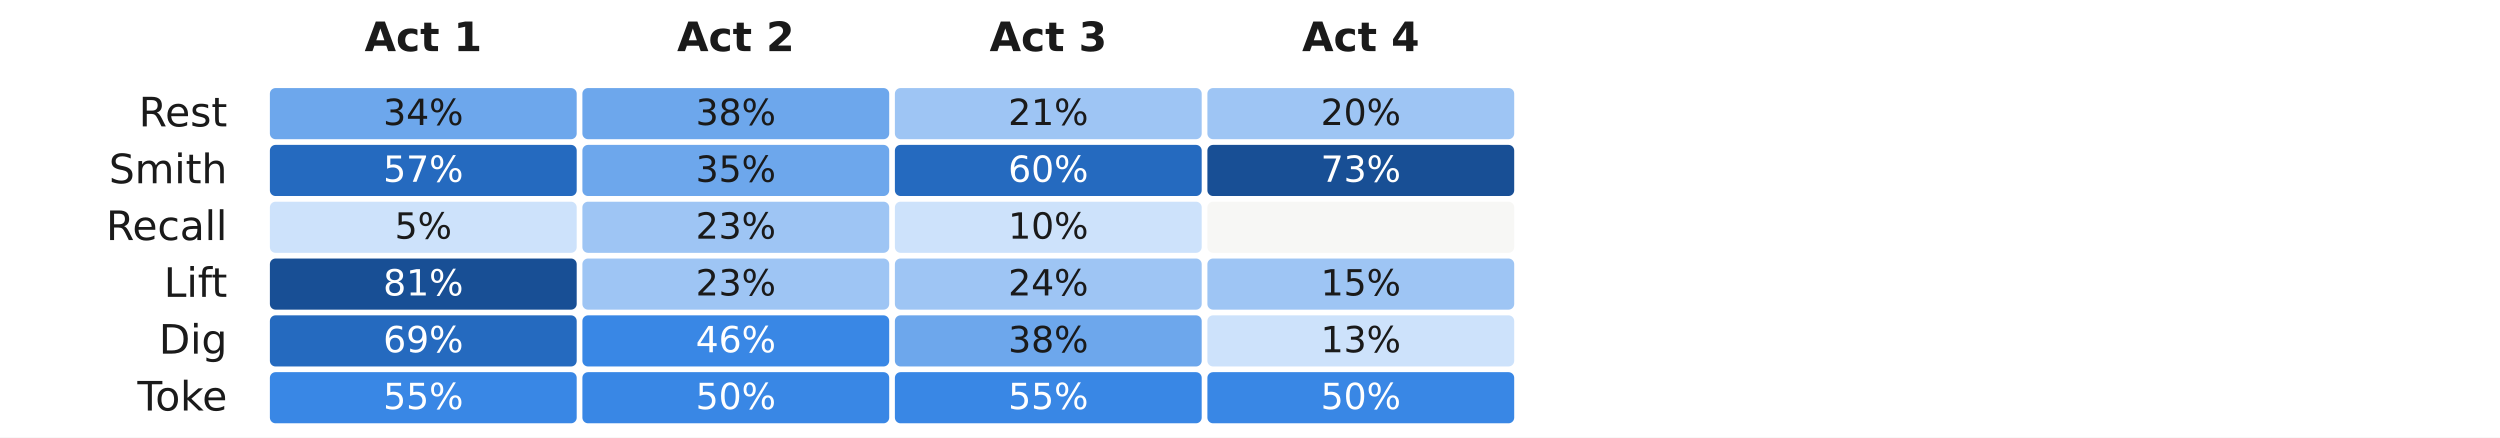
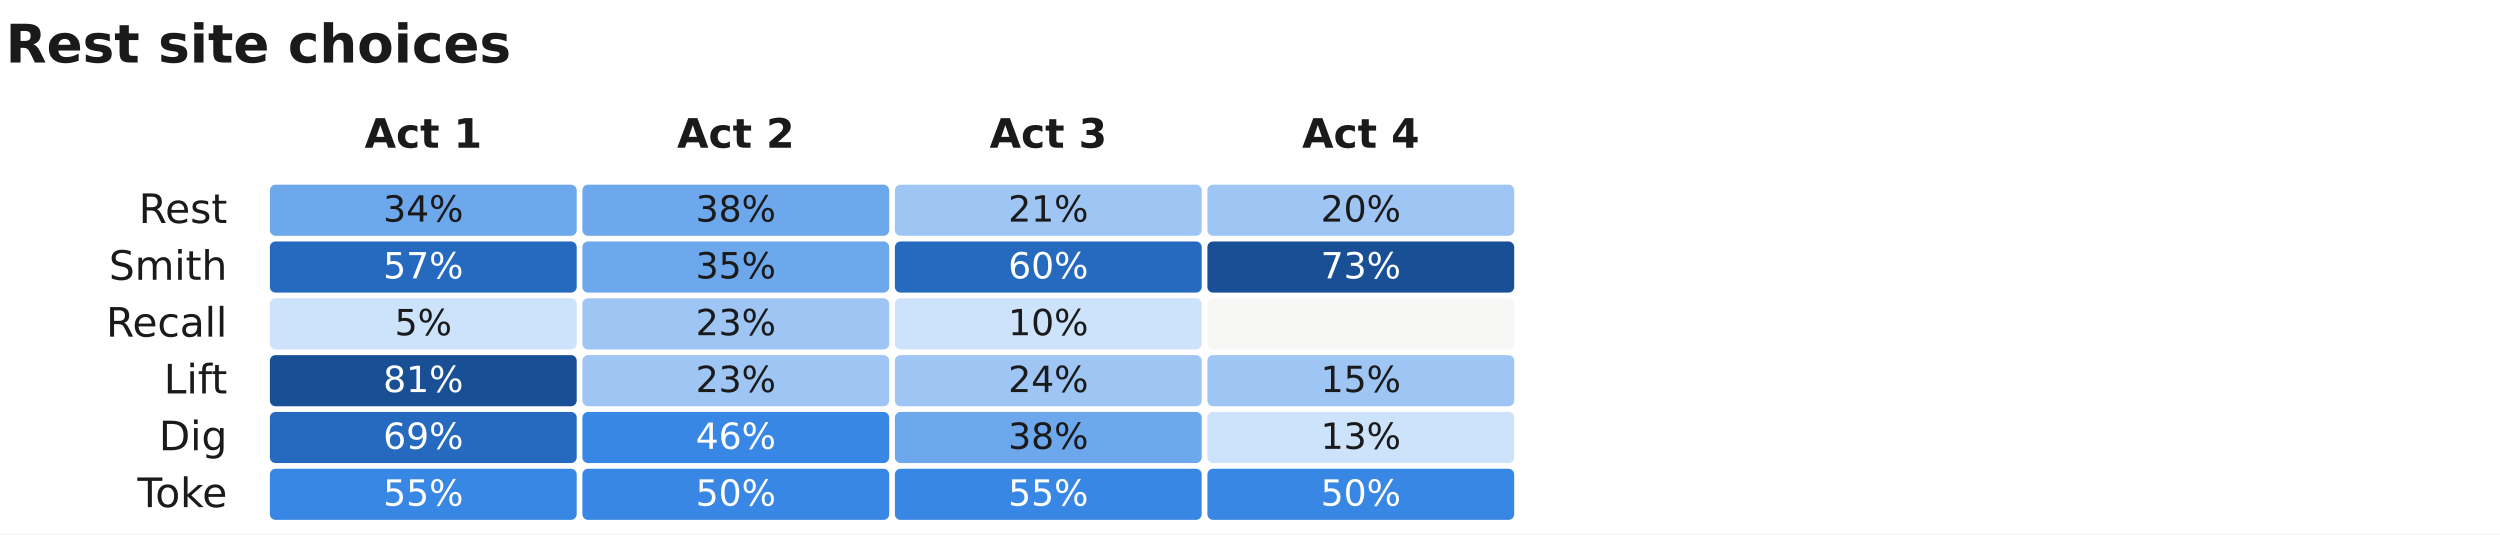
- <svg xmlns="http://www.w3.org/2000/svg" viewBox="0 0 880 154" width="100%" role="img" aria-label="campfire actions: share of campfire visits by act (relic actions: visits holding the relic)" font-family="'DejaVu Sans', Verdana, 'Bitstream Vera Sans', sans-serif" style="max-width:880px">
-   <rect width="880" height="154" fill="#fff" />
-   <text x="149.0" y="18.0" font-size="14.3" text-anchor="middle" font-weight="bold" fill="#1a1a1a">Act 1</text>
-   <text x="259.0" y="18.0" font-size="14.3" text-anchor="middle" font-weight="bold" fill="#1a1a1a">Act 2</text>
-   <text x="369.0" y="18.0" font-size="14.3" text-anchor="middle" font-weight="bold" fill="#1a1a1a">Act 3</text>
-   <text x="479.0" y="18.0" font-size="14.3" text-anchor="middle" font-weight="bold" fill="#1a1a1a">Act 4</text>
-   <text x="80.0" y="44.5" font-size="14.3" text-anchor="end" fill="#1a1a1a">Rest</text>
-   <rect x="95.0" y="31.0" width="108.0" height="18.0" rx="2" fill="#6da7ec" />
-   <text x="149.0" y="44.0" font-size="12.7" text-anchor="middle" fill="#1a1a1a">34%</text>
-   <rect x="205.0" y="31.0" width="108.0" height="18.0" rx="2" fill="#6da7ec" />
-   <text x="259.0" y="44.0" font-size="12.7" text-anchor="middle" fill="#1a1a1a">38%</text>
-   <rect x="315.0" y="31.0" width="108.0" height="18.0" rx="2" fill="#9ec5f4" />
-   <text x="369.0" y="44.0" font-size="12.7" text-anchor="middle" fill="#1a1a1a">21%</text>
-   <rect x="425.0" y="31.0" width="108.0" height="18.0" rx="2" fill="#9ec5f4" />
-   <text x="479.0" y="44.0" font-size="12.7" text-anchor="middle" fill="#1a1a1a">20%</text>
-   <text x="80.0" y="64.5" font-size="14.3" text-anchor="end" fill="#1a1a1a">Smith</text>
-   <rect x="95.0" y="51.0" width="108.0" height="18.0" rx="2" fill="#256abf" />
-   <text x="149.0" y="64.0" font-size="12.7" text-anchor="middle" fill="#fff">57%</text>
-   <rect x="205.0" y="51.0" width="108.0" height="18.0" rx="2" fill="#6da7ec" />
-   <text x="259.0" y="64.0" font-size="12.7" text-anchor="middle" fill="#1a1a1a">35%</text>
-   <rect x="315.0" y="51.0" width="108.0" height="18.0" rx="2" fill="#256abf" />
-   <text x="369.0" y="64.0" font-size="12.7" text-anchor="middle" fill="#fff">60%</text>
-   <rect x="425.0" y="51.0" width="108.0" height="18.0" rx="2" fill="#184f95" />
-   <text x="479.0" y="64.0" font-size="12.7" text-anchor="middle" fill="#fff">73%</text>
-   <text x="80.0" y="84.5" font-size="14.3" text-anchor="end" fill="#1a1a1a">Recall</text>
-   <rect x="95.0" y="71.0" width="108.0" height="18.0" rx="2" fill="#cde2fb" />
-   <text x="149.0" y="84.0" font-size="12.7" text-anchor="middle" fill="#1a1a1a">5%</text>
-   <rect x="205.0" y="71.0" width="108.0" height="18.0" rx="2" fill="#9ec5f4" />
-   <text x="259.0" y="84.0" font-size="12.7" text-anchor="middle" fill="#1a1a1a">23%</text>
-   <rect x="315.0" y="71.0" width="108.0" height="18.0" rx="2" fill="#cde2fb" />
-   <text x="369.0" y="84.0" font-size="12.7" text-anchor="middle" fill="#1a1a1a">10%</text>
-   <rect x="425.0" y="71.0" width="108.0" height="18.0" rx="2" fill="#f7f7f5" />
-   <text x="80.0" y="104.5" font-size="14.3" text-anchor="end" fill="#1a1a1a">Lift</text>
-   <rect x="95.0" y="91.0" width="108.0" height="18.0" rx="2" fill="#184f95" />
-   <text x="149.0" y="104.0" font-size="12.7" text-anchor="middle" fill="#fff">81%</text>
-   <rect x="205.0" y="91.0" width="108.0" height="18.0" rx="2" fill="#9ec5f4" />
-   <text x="259.0" y="104.0" font-size="12.7" text-anchor="middle" fill="#1a1a1a">23%</text>
-   <rect x="315.0" y="91.0" width="108.0" height="18.0" rx="2" fill="#9ec5f4" />
-   <text x="369.0" y="104.0" font-size="12.7" text-anchor="middle" fill="#1a1a1a">24%</text>
-   <rect x="425.0" y="91.0" width="108.0" height="18.0" rx="2" fill="#9ec5f4" />
-   <text x="479.0" y="104.0" font-size="12.7" text-anchor="middle" fill="#1a1a1a">15%</text>
-   <text x="80.0" y="124.5" font-size="14.3" text-anchor="end" fill="#1a1a1a">Dig</text>
-   <rect x="95.0" y="111.0" width="108.0" height="18.0" rx="2" fill="#256abf" />
-   <text x="149.0" y="124.0" font-size="12.7" text-anchor="middle" fill="#fff">69%</text>
-   <rect x="205.0" y="111.0" width="108.0" height="18.0" rx="2" fill="#3987e5" />
-   <text x="259.0" y="124.0" font-size="12.7" text-anchor="middle" fill="#fff">46%</text>
-   <rect x="315.0" y="111.0" width="108.0" height="18.0" rx="2" fill="#6da7ec" />
-   <text x="369.0" y="124.0" font-size="12.7" text-anchor="middle" fill="#1a1a1a">38%</text>
-   <rect x="425.0" y="111.0" width="108.0" height="18.0" rx="2" fill="#cde2fb" />
-   <text x="479.0" y="124.0" font-size="12.7" text-anchor="middle" fill="#1a1a1a">13%</text>
-   <text x="80.0" y="144.5" font-size="14.3" text-anchor="end" fill="#1a1a1a">Toke</text>
-   <rect x="95.0" y="131.0" width="108.0" height="18.0" rx="2" fill="#3987e5" />
-   <text x="149.0" y="144.0" font-size="12.7" text-anchor="middle" fill="#fff">55%</text>
-   <rect x="205.0" y="131.0" width="108.0" height="18.0" rx="2" fill="#3987e5" />
-   <text x="259.0" y="144.0" font-size="12.7" text-anchor="middle" fill="#fff">50%</text>
-   <rect x="315.0" y="131.0" width="108.0" height="18.0" rx="2" fill="#3987e5" />
-   <text x="369.0" y="144.0" font-size="12.7" text-anchor="middle" fill="#fff">55%</text>
-   <rect x="425.0" y="131.0" width="108.0" height="18.0" rx="2" fill="#3987e5" />
-   <text x="479.0" y="144.0" font-size="12.7" text-anchor="middle" fill="#fff">50%</text>
+ <svg xmlns="http://www.w3.org/2000/svg" viewBox="0 0 880 188" width="100%" role="img" aria-label="campfire actions: share of campfire visits by act (relic actions: visits holding the relic)" font-family="'DejaVu Sans', Verdana, 'Bitstream Vera Sans', sans-serif" style="max-width:880px">
+   <rect width="880" height="188" fill="#fff" />
+   <text x="2" y="22" font-size="18.7" font-weight="bold" fill="#1a1a1a">Rest site choices</text>
+   <g transform="translate(0,34)">
+     <text x="149.0" y="18.0" font-size="14.3" text-anchor="middle" font-weight="bold" fill="#1a1a1a">Act 1</text>
+     <text x="259.0" y="18.0" font-size="14.3" text-anchor="middle" font-weight="bold" fill="#1a1a1a">Act 2</text>
+     <text x="369.0" y="18.0" font-size="14.3" text-anchor="middle" font-weight="bold" fill="#1a1a1a">Act 3</text>
+     <text x="479.0" y="18.0" font-size="14.3" text-anchor="middle" font-weight="bold" fill="#1a1a1a">Act 4</text>
+     <text x="80.0" y="44.5" font-size="14.3" text-anchor="end" fill="#1a1a1a">Rest</text>
+     <rect x="95.0" y="31.0" width="108.0" height="18.0" rx="2" fill="#6da7ec" />
+     <text x="149.0" y="44.0" font-size="12.7" text-anchor="middle" fill="#1a1a1a">34%</text>
+     <rect x="205.0" y="31.0" width="108.0" height="18.0" rx="2" fill="#6da7ec" />
+     <text x="259.0" y="44.0" font-size="12.7" text-anchor="middle" fill="#1a1a1a">38%</text>
+     <rect x="315.0" y="31.0" width="108.0" height="18.0" rx="2" fill="#9ec5f4" />
+     <text x="369.0" y="44.0" font-size="12.7" text-anchor="middle" fill="#1a1a1a">21%</text>
+     <rect x="425.0" y="31.0" width="108.0" height="18.0" rx="2" fill="#9ec5f4" />
+     <text x="479.0" y="44.0" font-size="12.7" text-anchor="middle" fill="#1a1a1a">20%</text>
+     <text x="80.0" y="64.5" font-size="14.3" text-anchor="end" fill="#1a1a1a">Smith</text>
+     <rect x="95.0" y="51.0" width="108.0" height="18.0" rx="2" fill="#256abf" />
+     <text x="149.0" y="64.0" font-size="12.7" text-anchor="middle" fill="#fff">57%</text>
+     <rect x="205.0" y="51.0" width="108.0" height="18.0" rx="2" fill="#6da7ec" />
+     <text x="259.0" y="64.0" font-size="12.7" text-anchor="middle" fill="#1a1a1a">35%</text>
+     <rect x="315.0" y="51.0" width="108.0" height="18.0" rx="2" fill="#256abf" />
+     <text x="369.0" y="64.0" font-size="12.7" text-anchor="middle" fill="#fff">60%</text>
+     <rect x="425.0" y="51.0" width="108.0" height="18.0" rx="2" fill="#184f95" />
+     <text x="479.0" y="64.0" font-size="12.7" text-anchor="middle" fill="#fff">73%</text>
+     <text x="80.0" y="84.5" font-size="14.3" text-anchor="end" fill="#1a1a1a">Recall</text>
+     <rect x="95.0" y="71.0" width="108.0" height="18.0" rx="2" fill="#cde2fb" />
+     <text x="149.0" y="84.0" font-size="12.7" text-anchor="middle" fill="#1a1a1a">5%</text>
+     <rect x="205.0" y="71.0" width="108.0" height="18.0" rx="2" fill="#9ec5f4" />
+     <text x="259.0" y="84.0" font-size="12.7" text-anchor="middle" fill="#1a1a1a">23%</text>
+     <rect x="315.0" y="71.0" width="108.0" height="18.0" rx="2" fill="#cde2fb" />
+     <text x="369.0" y="84.0" font-size="12.7" text-anchor="middle" fill="#1a1a1a">10%</text>
+     <rect x="425.0" y="71.0" width="108.0" height="18.0" rx="2" fill="#f7f7f5" />
+     <text x="80.0" y="104.5" font-size="14.3" text-anchor="end" fill="#1a1a1a">Lift</text>
+     <rect x="95.0" y="91.0" width="108.0" height="18.0" rx="2" fill="#184f95" />
+     <text x="149.0" y="104.0" font-size="12.7" text-anchor="middle" fill="#fff">81%</text>
+     <rect x="205.0" y="91.0" width="108.0" height="18.0" rx="2" fill="#9ec5f4" />
+     <text x="259.0" y="104.0" font-size="12.7" text-anchor="middle" fill="#1a1a1a">23%</text>
+     <rect x="315.0" y="91.0" width="108.0" height="18.0" rx="2" fill="#9ec5f4" />
+     <text x="369.0" y="104.0" font-size="12.7" text-anchor="middle" fill="#1a1a1a">24%</text>
+     <rect x="425.0" y="91.0" width="108.0" height="18.0" rx="2" fill="#9ec5f4" />
+     <text x="479.0" y="104.0" font-size="12.7" text-anchor="middle" fill="#1a1a1a">15%</text>
+     <text x="80.0" y="124.5" font-size="14.3" text-anchor="end" fill="#1a1a1a">Dig</text>
+     <rect x="95.0" y="111.0" width="108.0" height="18.0" rx="2" fill="#256abf" />
+     <text x="149.0" y="124.0" font-size="12.7" text-anchor="middle" fill="#fff">69%</text>
+     <rect x="205.0" y="111.0" width="108.0" height="18.0" rx="2" fill="#3987e5" />
+     <text x="259.0" y="124.0" font-size="12.7" text-anchor="middle" fill="#fff">46%</text>
+     <rect x="315.0" y="111.0" width="108.0" height="18.0" rx="2" fill="#6da7ec" />
+     <text x="369.0" y="124.0" font-size="12.7" text-anchor="middle" fill="#1a1a1a">38%</text>
+     <rect x="425.0" y="111.0" width="108.0" height="18.0" rx="2" fill="#cde2fb" />
+     <text x="479.0" y="124.0" font-size="12.7" text-anchor="middle" fill="#1a1a1a">13%</text>
+     <text x="80.0" y="144.5" font-size="14.3" text-anchor="end" fill="#1a1a1a">Toke</text>
+     <rect x="95.0" y="131.0" width="108.0" height="18.0" rx="2" fill="#3987e5" />
+     <text x="149.0" y="144.0" font-size="12.7" text-anchor="middle" fill="#fff">55%</text>
+     <rect x="205.0" y="131.0" width="108.0" height="18.0" rx="2" fill="#3987e5" />
+     <text x="259.0" y="144.0" font-size="12.7" text-anchor="middle" fill="#fff">50%</text>
+     <rect x="315.0" y="131.0" width="108.0" height="18.0" rx="2" fill="#3987e5" />
+     <text x="369.0" y="144.0" font-size="12.7" text-anchor="middle" fill="#fff">55%</text>
+     <rect x="425.0" y="131.0" width="108.0" height="18.0" rx="2" fill="#3987e5" />
+     <text x="479.0" y="144.0" font-size="12.7" text-anchor="middle" fill="#fff">50%</text>
+   </g>
</svg>
